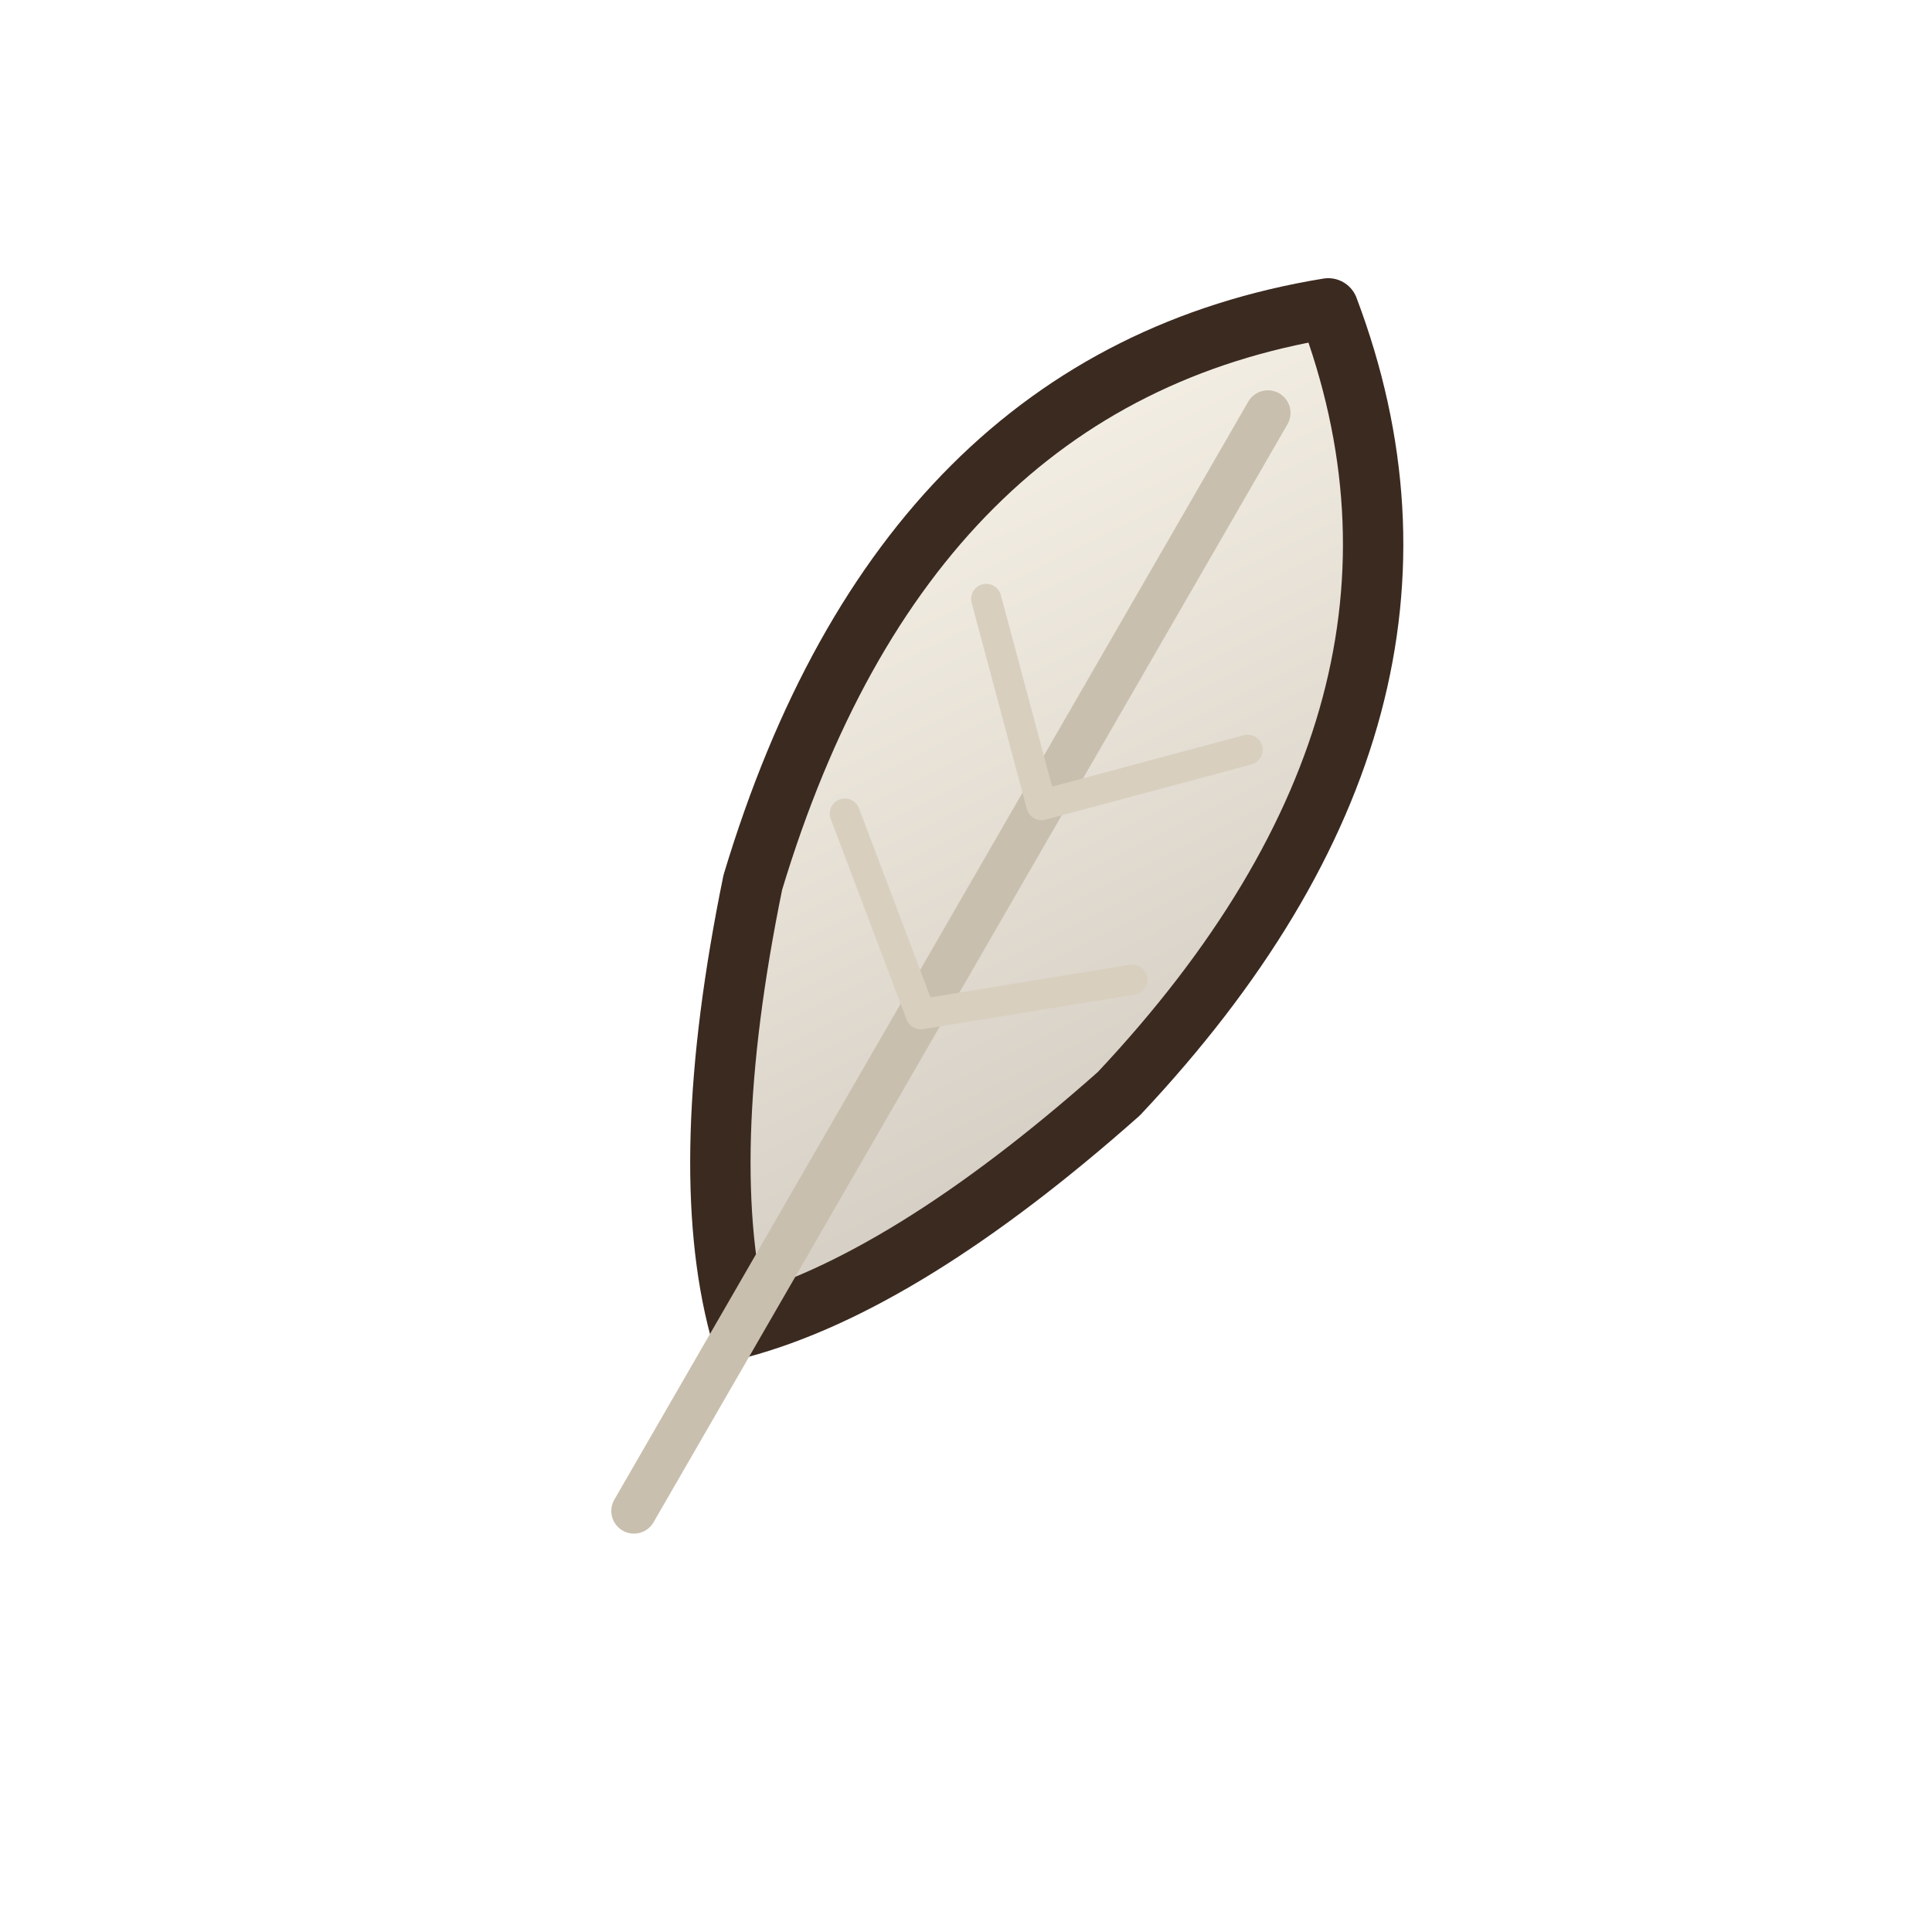
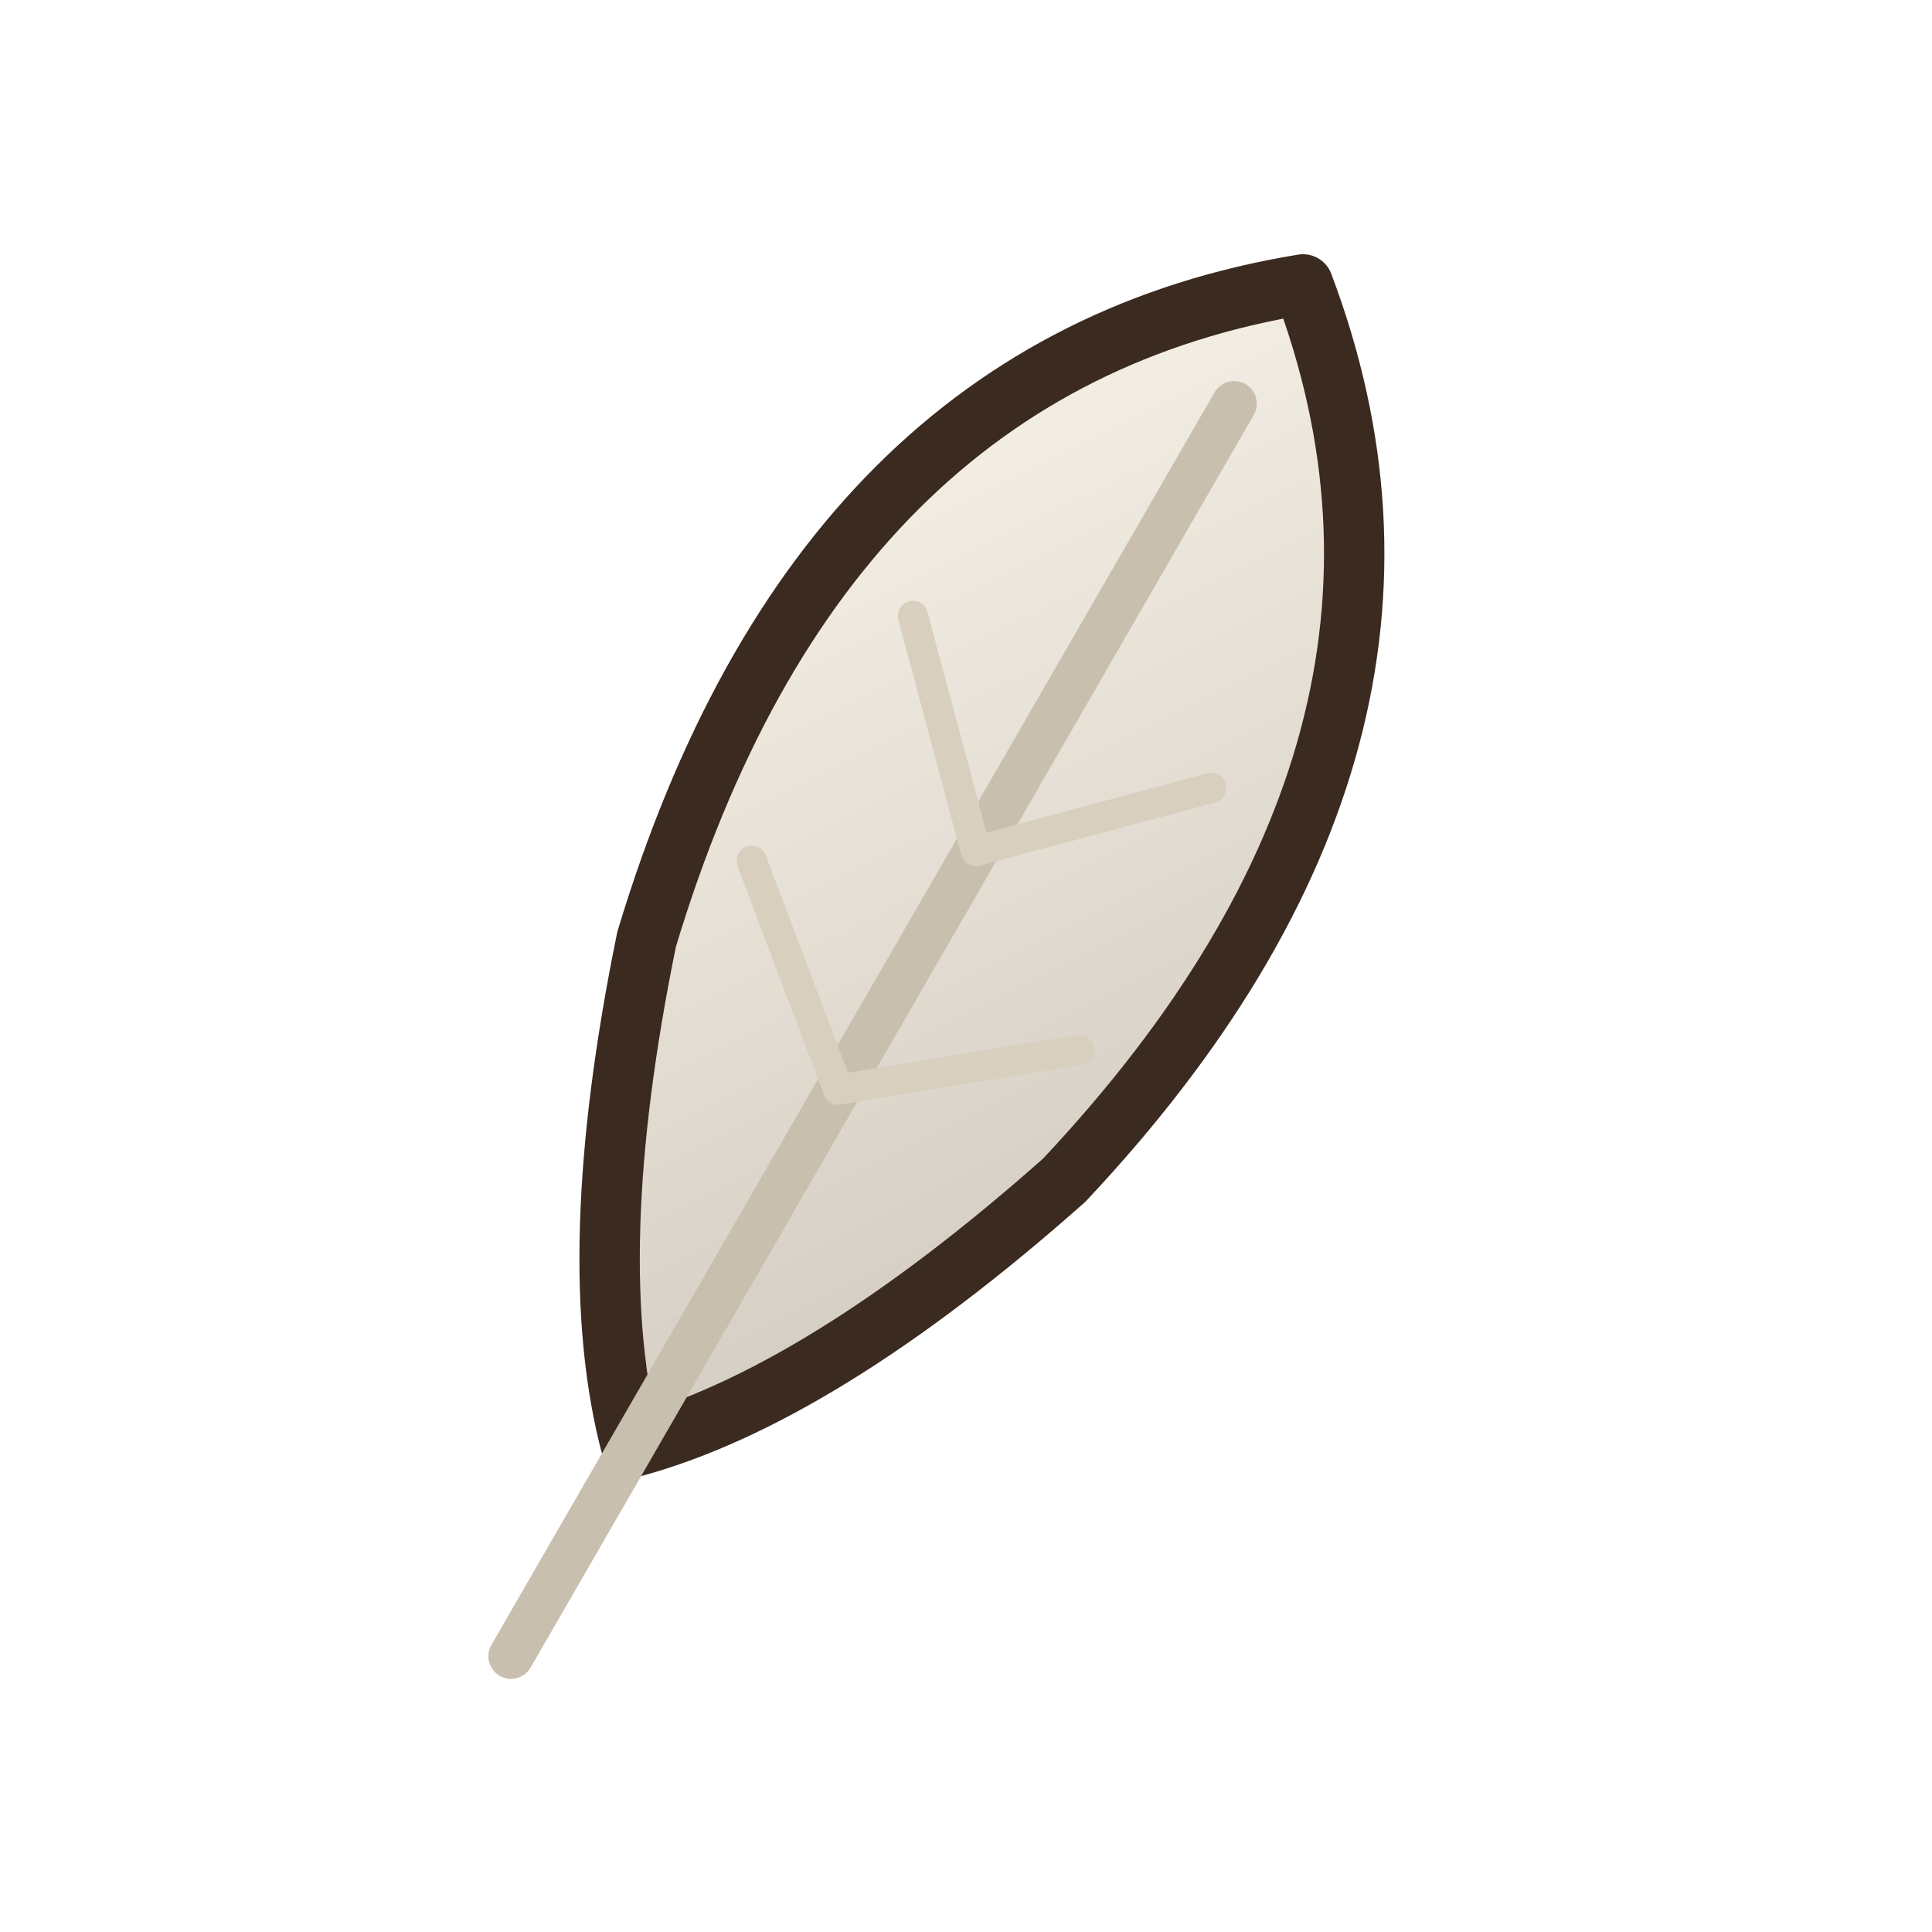
<svg xmlns="http://www.w3.org/2000/svg" width="128" height="128" viewBox="0 0 128 128">
  <defs>
    <linearGradient id="g0" x1="0.2" y1="0.05" x2="0.8" y2="1">
      <stop offset="0" stop-color="#f6f1e6" />
      <stop offset="1" stop-color="#d0c9bf" />
    </linearGradient>
  </defs>
-   <g transform="translate(64 62) rotate(30)">
-     <path d="M0 -48q22 18 14 52q-6 18 -14 26q-8 -8 -14 -26q-8 -34 14 -52z" fill="url(#g0)" stroke="#3b2a20" stroke-width="4" stroke-linejoin="round" />
-     <path d="M0 -40V44" fill="none" stroke="#c9bfae" stroke-width="3" stroke-linecap="round" stroke-linejoin="round" />
-     <path d="M0 -10l10 -10M0 6l11 -9M0 -10l-10 -10M0 6l-11 -9" fill="none" stroke="#d8cfbf" stroke-width="2" stroke-linecap="round" stroke-linejoin="round" />
+   <g transform="translate(-14.05157 -4.460788) scale(1.140672)">
+     <g transform="translate(64 62) rotate(30)">
+       <path d="M0 -48q22 18 14 52q-6 18 -14 26q-8 -8 -14 -26q-8 -34 14 -52z" fill="url(#g0)" stroke="#3b2a20" stroke-width="3.507" stroke-linejoin="round" />
+       <path d="M0 -40V44" fill="none" stroke="#c9bfae" stroke-width="2.63" stroke-linecap="round" stroke-linejoin="round" />
+       <path d="M0 -10l10 -10M0 6l11 -9M0 -10l-10 -10M0 6l-11 -9" fill="none" stroke="#d8cfbf" stroke-width="1.753" stroke-linecap="round" stroke-linejoin="round" />
+     </g>
  </g>
</svg>
